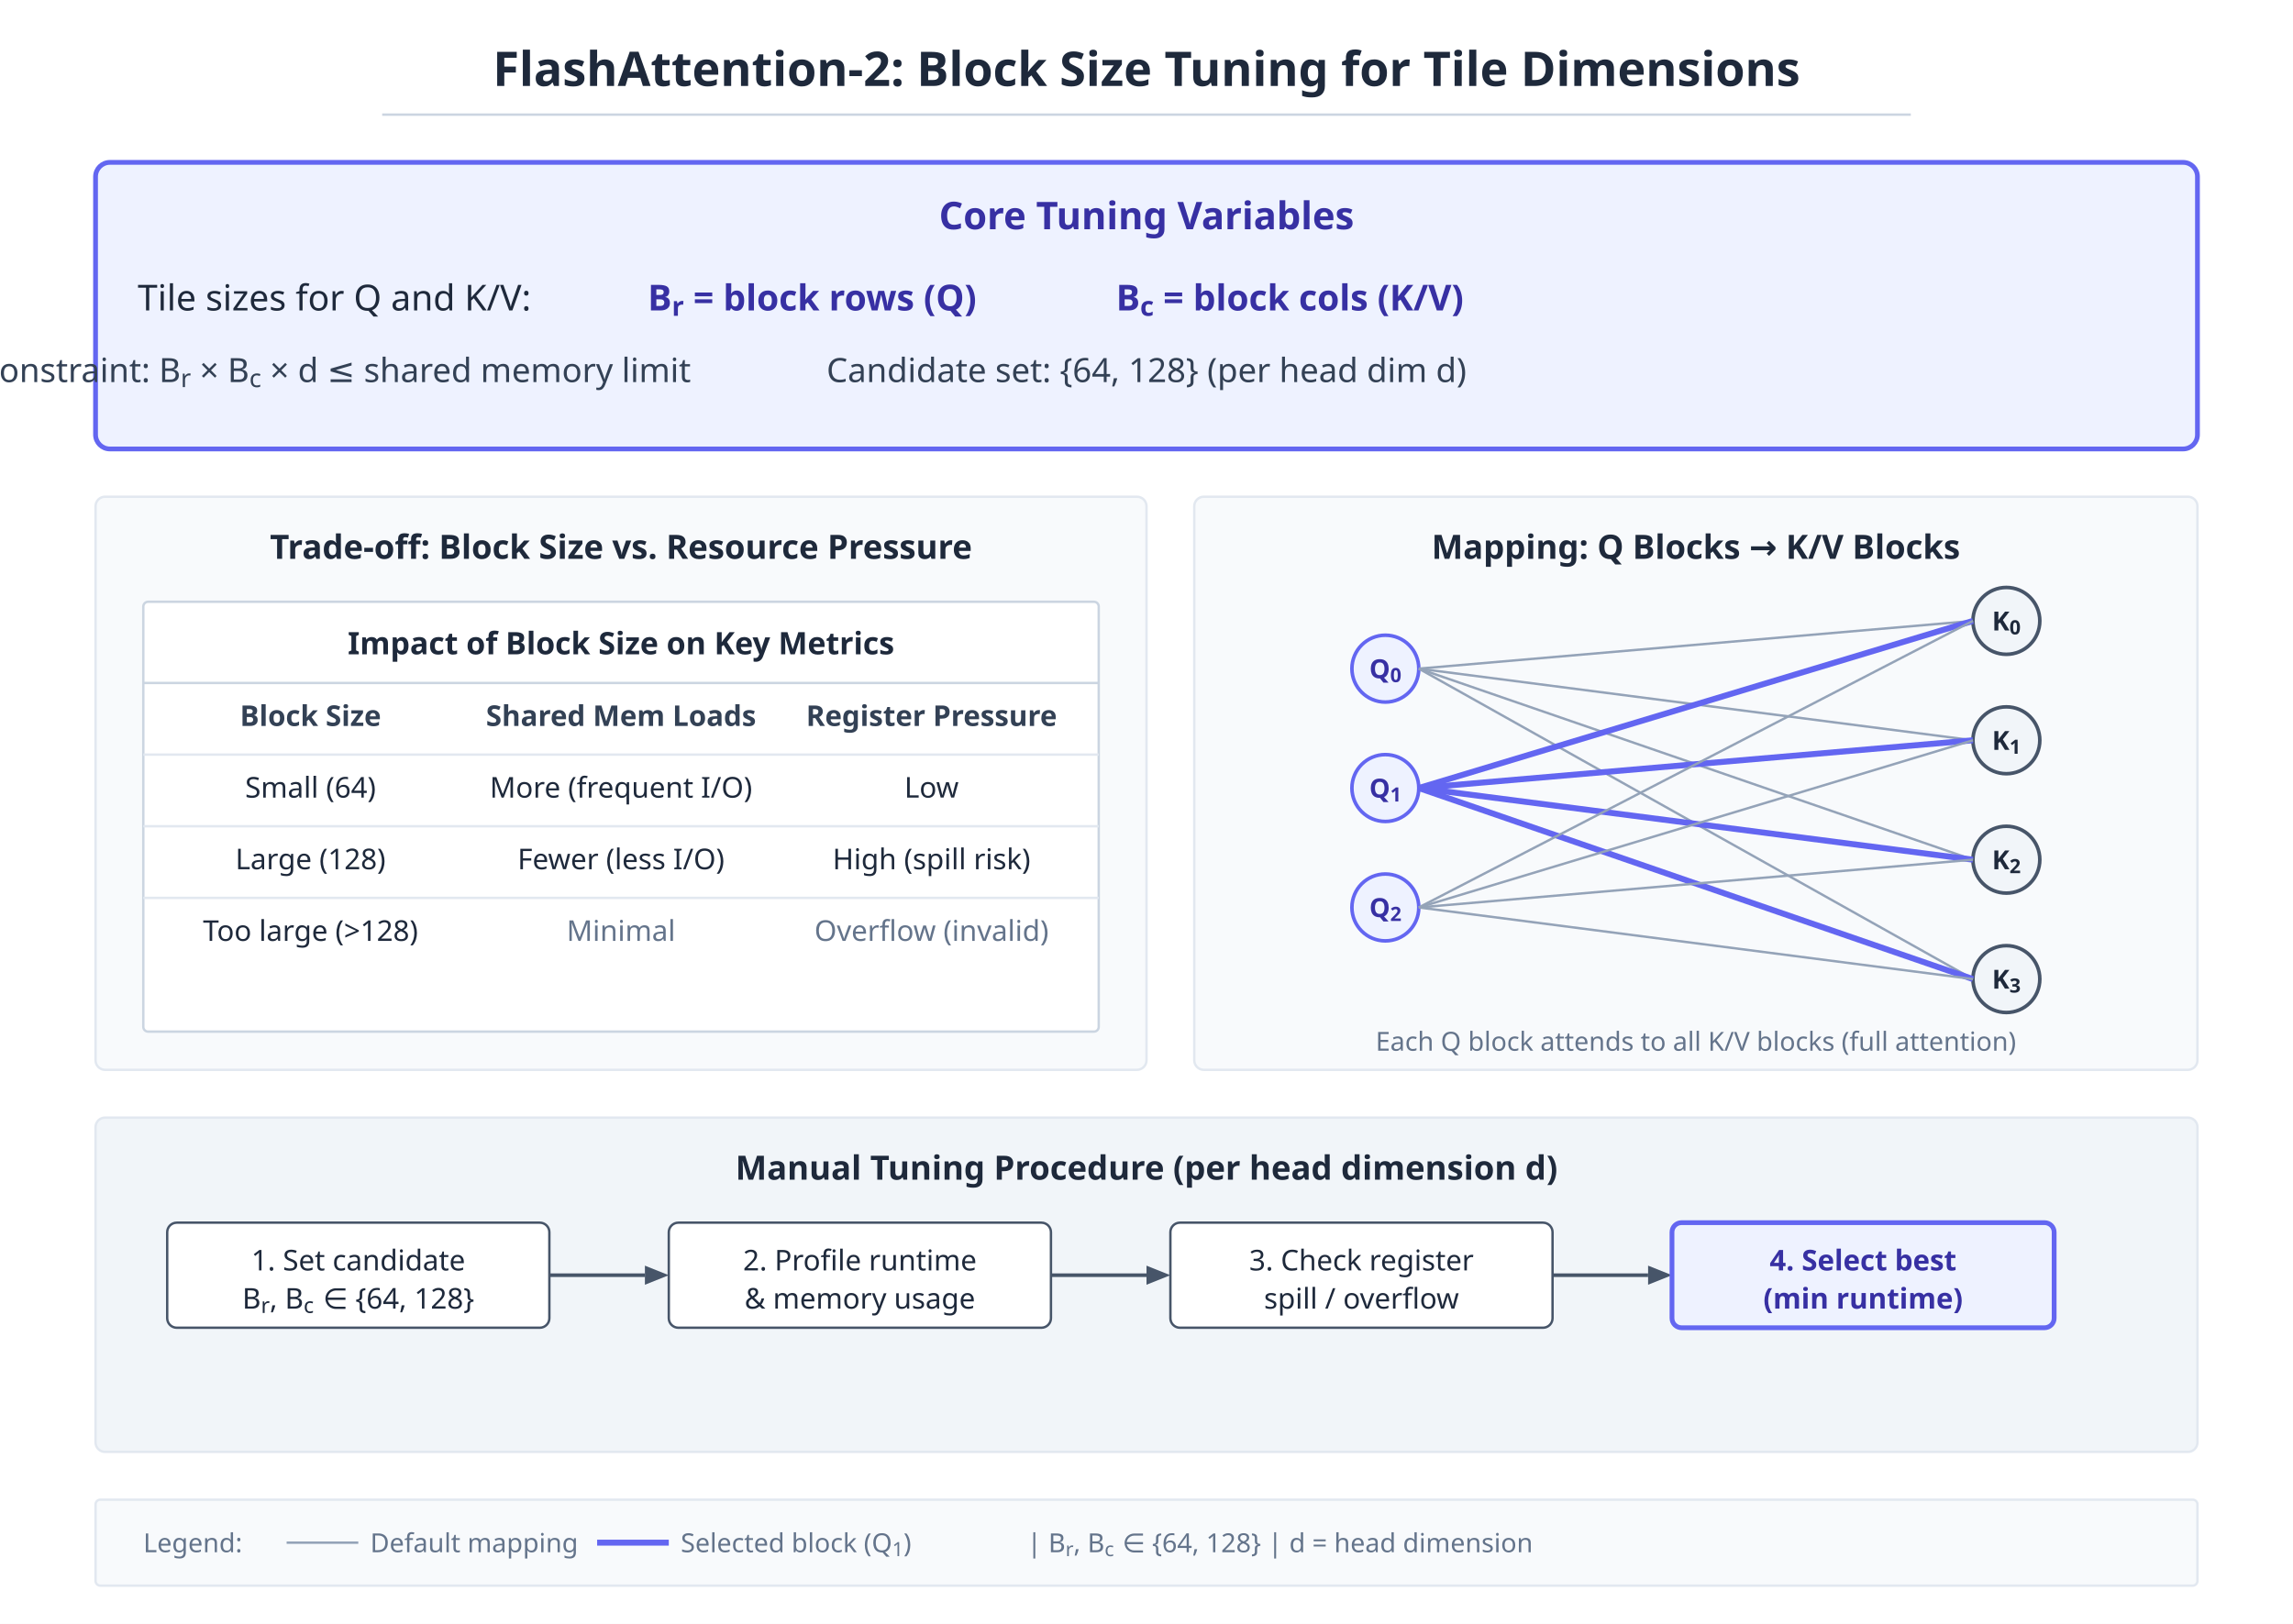
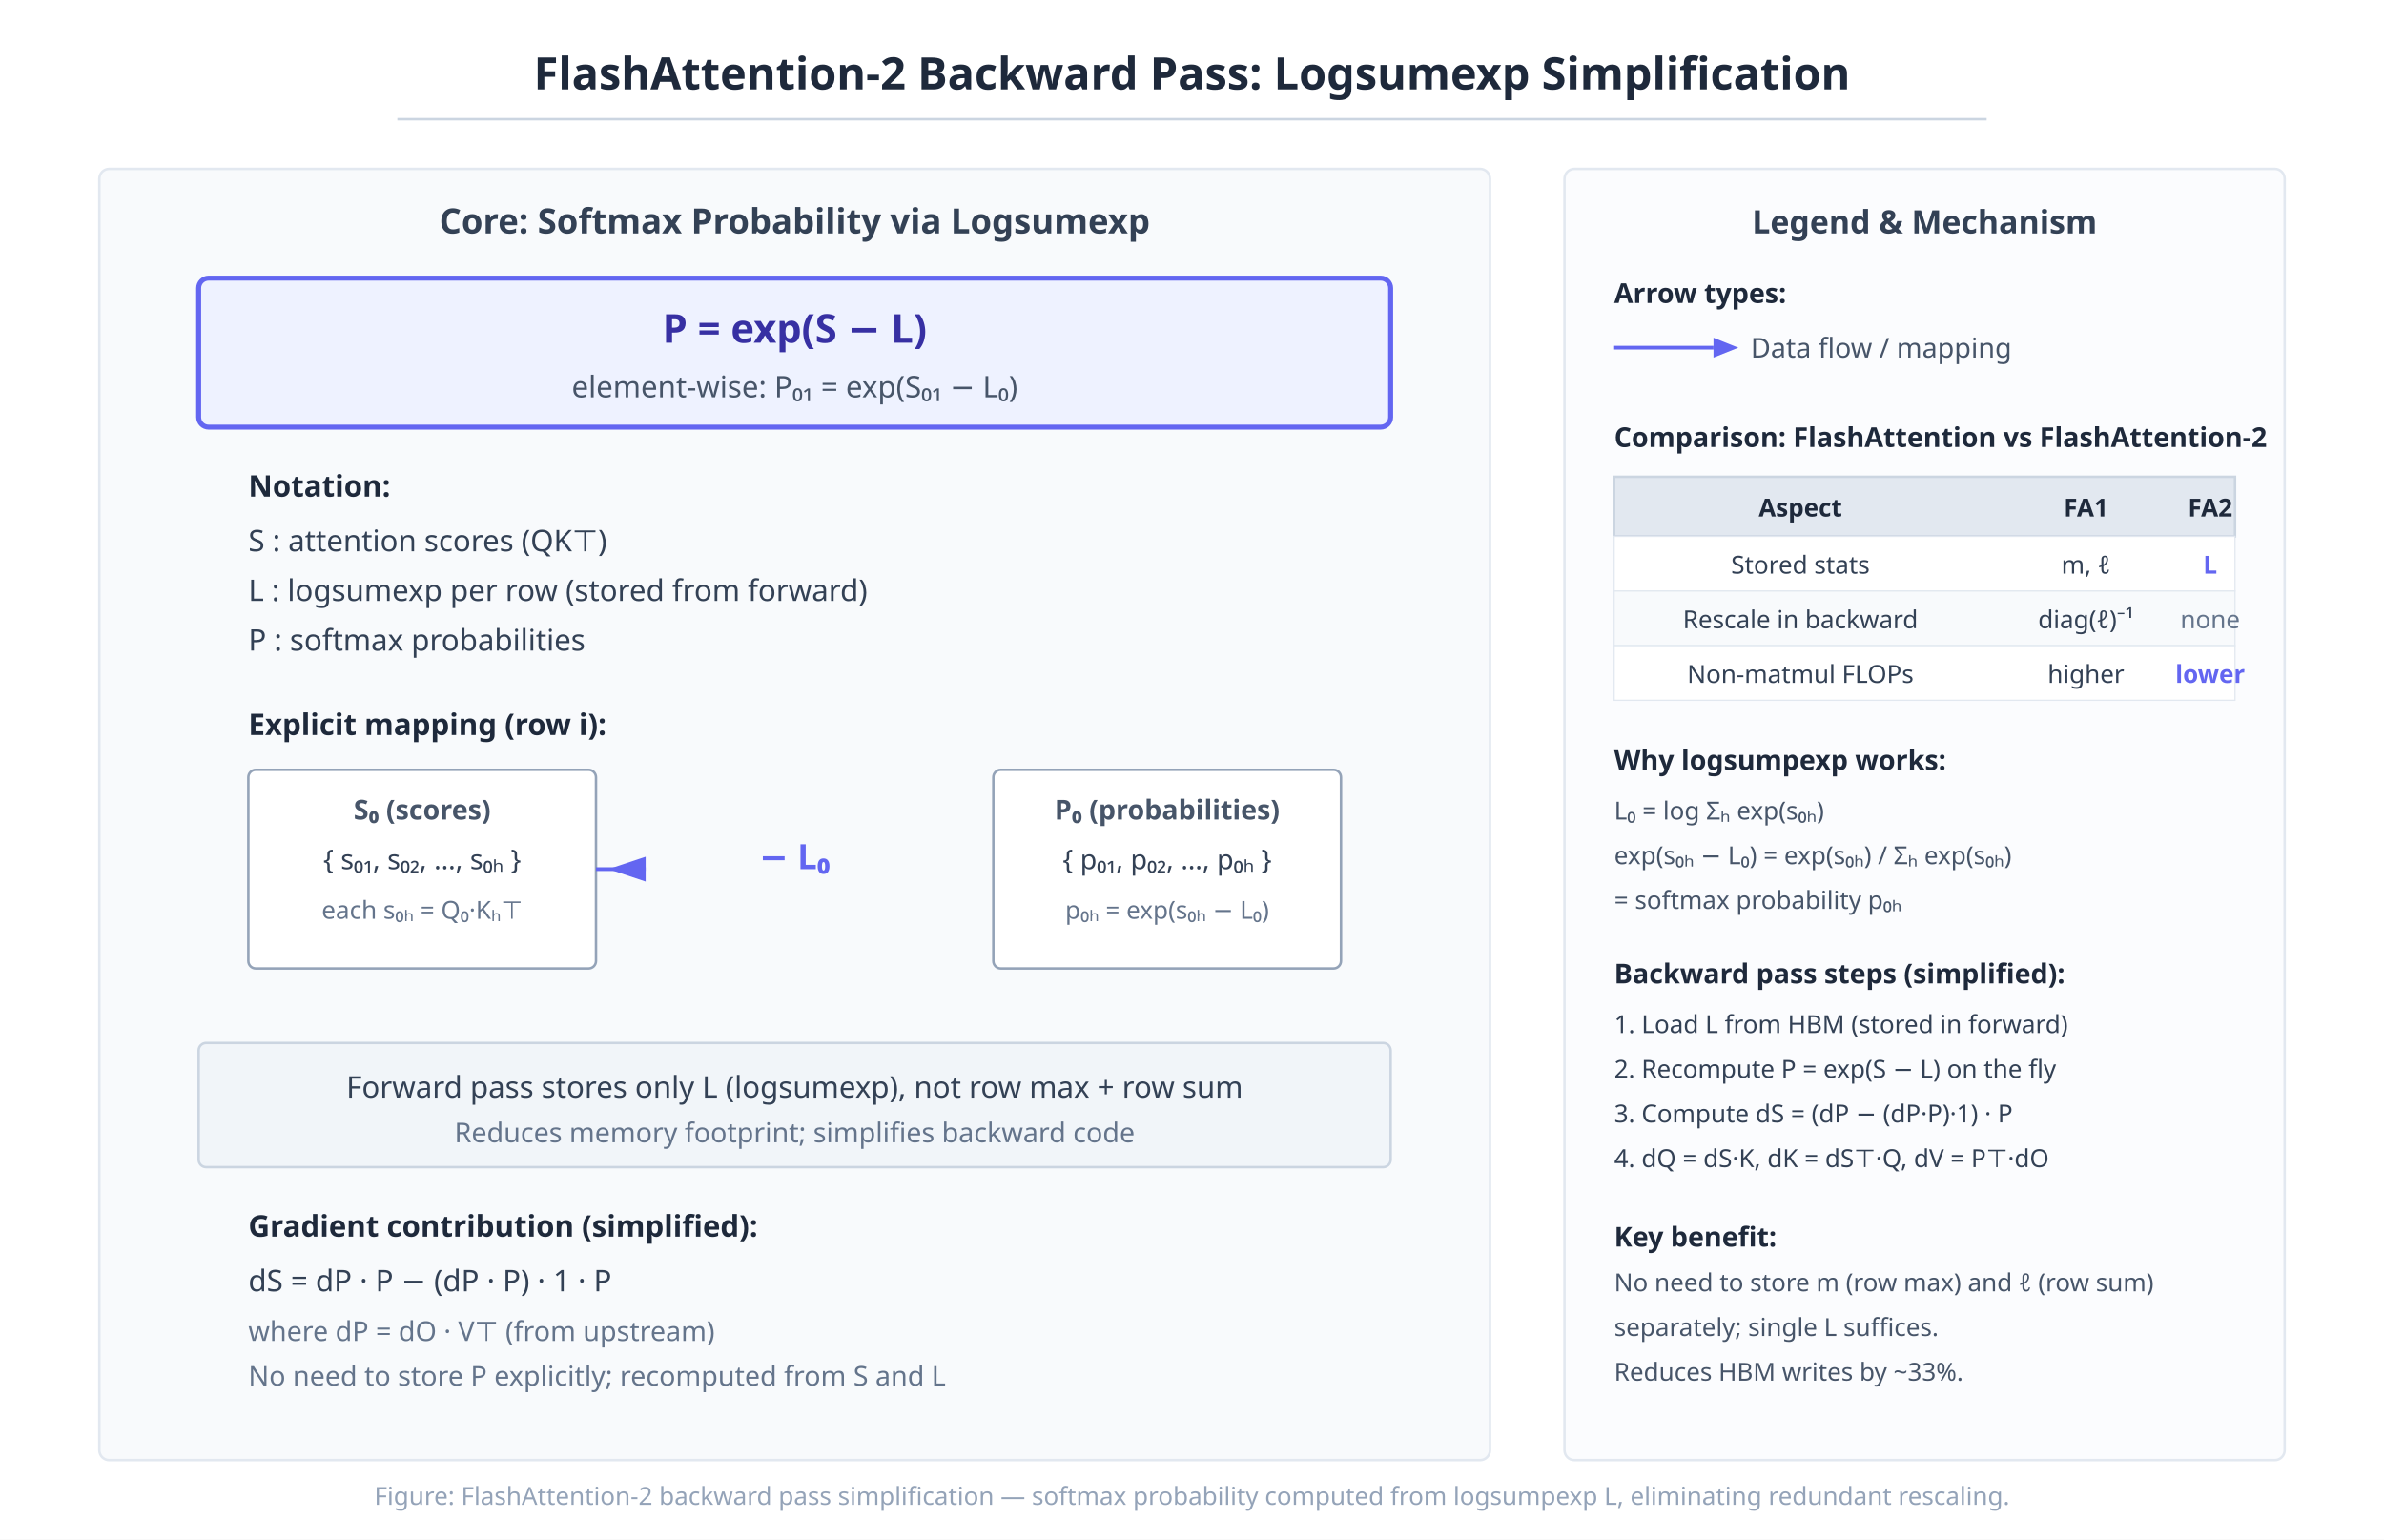
- <svg xmlns="http://www.w3.org/2000/svg" viewBox="0 0 960 680" font-family="'Segoe UI','PingFang SC','Microsoft YaHei',sans-serif" width="960" height="680">
-   <rect x="0" y="0" width="960" height="680" fill="#ffffff" />
-   <text x="480" y="36" font-size="20" font-weight="700" fill="#1e293b" text-anchor="middle">FlashAttention-2: Block Size Tuning for Tile Dimensions</text>
+ <svg xmlns="http://www.w3.org/2000/svg" viewBox="0 0 960 620" font-family="'Segoe UI','PingFang SC','Microsoft YaHei',sans-serif" width="960" height="620">
+   <rect x="0" y="0" width="960" height="620" fill="#ffffff" />
+   <text x="480" y="36" text-anchor="middle" font-size="18" font-weight="bold" fill="#1e293b">FlashAttention-2 Backward Pass: Logsumexp Simplification</text>
  <line x1="160" y1="48" x2="800" y2="48" stroke="#cbd5e1" stroke-width="1" />
-   <rect x="40" y="68" width="880" height="120" rx="6" fill="#eef2ff" stroke="#6366f1" stroke-width="2" />
-   <text x="480" y="96" font-size="16" font-weight="700" fill="#3730a3" text-anchor="middle">Core Tuning Variables</text>
-   <text x="140" y="130" font-size="15" fill="#1e293b" text-anchor="middle">Tile sizes for Q and K/V:</text>
-   <text x="340" y="130" font-size="15" fill="#3730a3" font-weight="600" text-anchor="middle">B<tspan baseline-shift="sub" font-size="75%">r</tspan> = block rows (Q)</text>
-   <text x="540" y="130" font-size="15" fill="#3730a3" font-weight="600" text-anchor="middle">B<tspan baseline-shift="sub" font-size="75%">c</tspan> = block cols (K/V)</text>
-   <text x="140" y="160" font-size="14" fill="#334155" text-anchor="middle">Constraint: B<tspan baseline-shift="sub" font-size="75%">r</tspan> × B<tspan baseline-shift="sub" font-size="75%">c</tspan> × d ≤ shared memory limit</text>
-   <text x="480" y="160" font-size="14" fill="#334155" text-anchor="middle">Candidate set: {64, 128} (per head dim d)</text>
-   <rect x="40" y="208" width="440" height="240" rx="4" fill="#f8fafc" stroke="#e2e8f0" stroke-width="1" />
-   <text x="260" y="234" font-size="14" font-weight="700" fill="#1e293b" text-anchor="middle">Trade-off: Block Size vs. Resource Pressure</text>
-   <rect x="60" y="252" width="400" height="180" rx="2" fill="#ffffff" stroke="#cbd5e1" stroke-width="1" />
-   <text x="260" y="274" font-size="13" font-weight="700" fill="#1e293b" text-anchor="middle">Impact of Block Size on Key Metrics</text>
-   <line x1="60" y1="286" x2="460" y2="286" stroke="#cbd5e1" stroke-width="1" />
-   <text x="130" y="304" font-size="12" font-weight="600" fill="#334155" text-anchor="middle">Block Size</text>
-   <text x="260" y="304" font-size="12" font-weight="600" fill="#334155" text-anchor="middle">Shared Mem Loads</text>
-   <text x="390" y="304" font-size="12" font-weight="600" fill="#334155" text-anchor="middle">Register Pressure</text>
-   <line x1="60" y1="316" x2="460" y2="316" stroke="#e2e8f0" stroke-width="1" />
-   <text x="130" y="334" font-size="12" fill="#1e293b" text-anchor="middle">Small (64)</text>
-   <text x="260" y="334" font-size="12" fill="#1e293b" text-anchor="middle">More (frequent I/O)</text>
-   <text x="390" y="334" font-size="12" fill="#1e293b" text-anchor="middle">Low</text>
-   <line x1="60" y1="346" x2="460" y2="346" stroke="#e2e8f0" stroke-width="1" />
-   <text x="130" y="364" font-size="12" fill="#1e293b" text-anchor="middle">Large (128)</text>
-   <text x="260" y="364" font-size="12" fill="#1e293b" text-anchor="middle">Fewer (less I/O)</text>
-   <text x="390" y="364" font-size="12" fill="#1e293b" text-anchor="middle">High (spill risk)</text>
-   <line x1="60" y1="376" x2="460" y2="376" stroke="#e2e8f0" stroke-width="1" />
-   <text x="130" y="394" font-size="12" fill="#1e293b" text-anchor="middle">Too large (&gt;128)</text>
-   <text x="260" y="394" font-size="12" fill="#64748b" text-anchor="middle">Minimal</text>
-   <text x="390" y="394" font-size="12" fill="#64748b" text-anchor="middle">Overflow (invalid)</text>
-   <rect x="500" y="208" width="420" height="240" rx="4" fill="#f8fafc" stroke="#e2e8f0" stroke-width="1" />
-   <text x="710" y="234" font-size="14" font-weight="700" fill="#1e293b" text-anchor="middle">Mapping: Q Blocks → K/V Blocks</text>
-   <circle cx="580" cy="280" r="14" fill="#eef2ff" stroke="#6366f1" stroke-width="1.5" />
-   <text x="580" y="284" font-size="11" fill="#3730a3" text-anchor="middle" font-weight="600">Q<tspan baseline-shift="sub" font-size="75%">0</tspan>
-   </text>
-   <circle cx="580" cy="330" r="14" fill="#eef2ff" stroke="#6366f1" stroke-width="1.5" />
-   <text x="580" y="334" font-size="11" fill="#3730a3" text-anchor="middle" font-weight="600">Q<tspan baseline-shift="sub" font-size="75%">1</tspan>
-   </text>
-   <circle cx="580" cy="380" r="14" fill="#eef2ff" stroke="#6366f1" stroke-width="1.5" />
-   <text x="580" y="384" font-size="11" fill="#3730a3" text-anchor="middle" font-weight="600">Q<tspan baseline-shift="sub" font-size="75%">2</tspan>
-   </text>
-   <circle cx="840" cy="260" r="14" fill="#f1f5f9" stroke="#475569" stroke-width="1.5" />
-   <text x="840" y="264" font-size="11" fill="#1e293b" text-anchor="middle" font-weight="600">K<tspan baseline-shift="sub" font-size="75%">0</tspan>
-   </text>
-   <circle cx="840" cy="310" r="14" fill="#f1f5f9" stroke="#475569" stroke-width="1.5" />
-   <text x="840" y="314" font-size="11" fill="#1e293b" text-anchor="middle" font-weight="600">K<tspan baseline-shift="sub" font-size="75%">1</tspan>
-   </text>
-   <circle cx="840" cy="360" r="14" fill="#f1f5f9" stroke="#475569" stroke-width="1.5" />
-   <text x="840" y="364" font-size="11" fill="#1e293b" text-anchor="middle" font-weight="600">K<tspan baseline-shift="sub" font-size="75%">2</tspan>
-   </text>
-   <circle cx="840" cy="410" r="14" fill="#f1f5f9" stroke="#475569" stroke-width="1.5" />
-   <text x="840" y="414" font-size="11" fill="#1e293b" text-anchor="middle" font-weight="600">K<tspan baseline-shift="sub" font-size="75%">3</tspan>
-   </text>
-   <line x1="594" y1="280" x2="826" y2="260" stroke="#94a3b8" stroke-width="1" />
-   <line x1="594" y1="280" x2="826" y2="310" stroke="#94a3b8" stroke-width="1" />
-   <line x1="594" y1="280" x2="826" y2="360" stroke="#94a3b8" stroke-width="1" />
-   <line x1="594" y1="280" x2="826" y2="410" stroke="#94a3b8" stroke-width="1" />
-   <line x1="594" y1="330" x2="826" y2="260" stroke="#6366f1" stroke-width="2.5" />
-   <line x1="594" y1="330" x2="826" y2="310" stroke="#6366f1" stroke-width="2.5" />
-   <line x1="594" y1="330" x2="826" y2="360" stroke="#6366f1" stroke-width="2.5" />
-   <line x1="594" y1="330" x2="826" y2="410" stroke="#6366f1" stroke-width="2.5" />
-   <line x1="594" y1="380" x2="826" y2="260" stroke="#94a3b8" stroke-width="1" />
-   <line x1="594" y1="380" x2="826" y2="310" stroke="#94a3b8" stroke-width="1" />
-   <line x1="594" y1="380" x2="826" y2="360" stroke="#94a3b8" stroke-width="1" />
-   <line x1="594" y1="380" x2="826" y2="410" stroke="#94a3b8" stroke-width="1" />
-   <text x="710" y="440" font-size="11" fill="#64748b" text-anchor="middle">Each Q block attends to all K/V blocks (full attention)</text>
-   <rect x="40" y="468" width="880" height="140" rx="4" fill="#f1f5f9" stroke="#e2e8f0" stroke-width="1" />
-   <text x="480" y="494" font-size="14" font-weight="700" fill="#1e293b" text-anchor="middle">Manual Tuning Procedure (per head dimension d)</text>
-   <rect x="70" y="512" width="160" height="44" rx="4" fill="#ffffff" stroke="#475569" stroke-width="1" />
-   <text x="150" y="532" font-size="12" fill="#1e293b" text-anchor="middle">1. Set candidate</text>
-   <text x="150" y="548" font-size="12" fill="#1e293b" text-anchor="middle">B<tspan baseline-shift="sub" font-size="75%">r</tspan>, B<tspan baseline-shift="sub" font-size="75%">c</tspan> ∈ {64, 128}</text>
-   <line x1="230" y1="534" x2="270" y2="534" stroke="#475569" stroke-width="1.5" />
-   <polygon points="270,530 280,534 270,538" fill="#475569" />
-   <rect x="280" y="512" width="160" height="44" rx="4" fill="#ffffff" stroke="#475569" stroke-width="1" />
-   <text x="360" y="532" font-size="12" fill="#1e293b" text-anchor="middle">2. Profile runtime</text>
-   <text x="360" y="548" font-size="12" fill="#1e293b" text-anchor="middle">&amp; memory usage</text>
-   <line x1="440" y1="534" x2="480" y2="534" stroke="#475569" stroke-width="1.5" />
-   <polygon points="480,530 490,534 480,538" fill="#475569" />
-   <rect x="490" y="512" width="160" height="44" rx="4" fill="#ffffff" stroke="#475569" stroke-width="1" />
-   <text x="570" y="532" font-size="12" fill="#1e293b" text-anchor="middle">3. Check register</text>
-   <text x="570" y="548" font-size="12" fill="#1e293b" text-anchor="middle">spill / overflow</text>
-   <line x1="650" y1="534" x2="690" y2="534" stroke="#475569" stroke-width="1.5" />
-   <polygon points="690,530 700,534 690,538" fill="#475569" />
-   <rect x="700" y="512" width="160" height="44" rx="4" fill="#eef2ff" stroke="#6366f1" stroke-width="2" />
-   <text x="780" y="532" font-size="12" fill="#3730a3" font-weight="600" text-anchor="middle">4. Select best</text>
-   <text x="780" y="548" font-size="12" fill="#3730a3" font-weight="600" text-anchor="middle">(min runtime)</text>
-   <rect x="40" y="628" width="880" height="36" rx="2" fill="#f8fafc" stroke="#e2e8f0" stroke-width="1" />
-   <text x="60" y="650" font-size="11" fill="#64748b">Legend:</text>
-   <line x1="120" y1="646" x2="150" y2="646" stroke="#94a3b8" stroke-width="1" />
-   <text x="155" y="650" font-size="11" fill="#64748b">Default mapping</text>
-   <line x1="250" y1="646" x2="280" y2="646" stroke="#6366f1" stroke-width="2.5" />
-   <text x="285" y="650" font-size="11" fill="#64748b">Selected block (Q<tspan baseline-shift="sub" font-size="75%">1</tspan>)</text>
-   <text x="430" y="650" font-size="11" fill="#64748b">|  B<tspan baseline-shift="sub" font-size="75%">r</tspan>, B<tspan baseline-shift="sub" font-size="75%">c</tspan> ∈ {64, 128}  |  d = head dimension</text>
+   <rect x="40" y="68" width="560" height="520" fill="#f8fafc" stroke="#e2e8f0" stroke-width="1" rx="4" />
+   <text x="320" y="94" text-anchor="middle" font-size="14" font-weight="bold" fill="#334155">Core: Softmax Probability via Logsumexp</text>
+   <rect x="80" y="112" width="480" height="60" fill="#eef2ff" stroke="#6366f1" stroke-width="2" rx="4" />
+   <text x="320" y="138" text-anchor="middle" font-size="16" font-weight="bold" fill="#3730a3">P = exp(S − L)</text>
+   <text x="320" y="160" text-anchor="middle" font-size="12" fill="#475569">element-wise: P₀₁ = exp(S₀₁ − L₀)</text>
+   <text x="100" y="200" font-size="12" fill="#1e293b" font-weight="bold">Notation:</text>
+   <text x="100" y="222" font-size="12" fill="#334155">S : attention scores (QK⊤)</text>
+   <text x="100" y="242" font-size="12" fill="#334155">L : logsumexp per row (stored from forward)</text>
+   <text x="100" y="262" font-size="12" fill="#334155">P : softmax probabilities</text>
+   <text x="100" y="296" font-size="12" fill="#1e293b" font-weight="bold">Explicit mapping (row i):</text>
+   <rect x="100" y="310" width="140" height="80" fill="#ffffff" stroke="#94a3b8" stroke-width="1" rx="3" />
+   <text x="170" y="330" text-anchor="middle" font-size="11" fill="#475569" font-weight="bold">S₀ (scores)</text>
+   <text x="170" y="350" text-anchor="middle" font-size="11" fill="#334155">{ s₀₁, s₀₂, …, s₀ₕ }</text>
+   <text x="170" y="370" text-anchor="middle" font-size="10" fill="#64748b">each s₀ₕ = Q₀·Kₕ⊤</text>
+   <text x="320" y="350" text-anchor="middle" font-size="14" fill="#6366f1" font-weight="bold">− L₀</text>
+   <rect x="400" y="310" width="140" height="80" fill="#ffffff" stroke="#94a3b8" stroke-width="1" rx="3" />
+   <text x="470" y="330" text-anchor="middle" font-size="11" fill="#475569" font-weight="bold">P₀ (probabilities)</text>
+   <text x="470" y="350" text-anchor="middle" font-size="11" fill="#334155">{ p₀₁, p₀₂, …, p₀ₕ }</text>
+   <text x="470" y="370" text-anchor="middle" font-size="10" fill="#64748b">p₀ₕ = exp(s₀ₕ − L₀)</text>
+   <polygon points="245,350 260,345 260,355" fill="#6366f1" />
+   <line x1="240" y1="350" x2="260" y2="350" stroke="#6366f1" stroke-width="1.5" />
+   <rect x="80" y="420" width="480" height="50" fill="#f1f5f9" stroke="#cbd5e1" stroke-width="1" rx="3" />
+   <text x="320" y="442" text-anchor="middle" font-size="12" fill="#334155">Forward pass stores only L (logsumexp), not row max + row sum</text>
+   <text x="320" y="460" text-anchor="middle" font-size="11" fill="#64748b">Reduces memory footprint; simplifies backward code</text>
+   <text x="100" y="498" font-size="12" fill="#1e293b" font-weight="bold">Gradient contribution (simplified):</text>
+   <text x="100" y="520" font-size="12" fill="#334155">dS = dP · P − (dP · P) · 1 · P</text>
+   <text x="100" y="540" font-size="11" fill="#64748b">where dP = dO · V⊤ (from upstream)</text>
+   <text x="100" y="558" font-size="11" fill="#64748b">No need to store P explicitly; recomputed from S and L</text>
+   <rect x="630" y="68" width="290" height="520" fill="#fbfcfe" stroke="#e2e8f0" stroke-width="1" rx="4" />
+   <text x="775" y="94" text-anchor="middle" font-size="13" font-weight="bold" fill="#334155">Legend &amp; Mechanism</text>
+   <text x="650" y="122" font-size="11" fill="#1e293b" font-weight="bold">Arrow types:</text>
+   <line x1="650" y1="140" x2="690" y2="140" stroke="#6366f1" stroke-width="1.5" />
+   <polygon points="690,136 700,140 690,144" fill="#6366f1" />
+   <text x="705" y="144" font-size="11" fill="#475569">Data flow / mapping</text>
+   <text x="650" y="180" font-size="11" fill="#1e293b" font-weight="bold">Comparison: FlashAttention vs FlashAttention-2</text>
+   <rect x="650" y="192" width="250" height="24" fill="#e2e8f0" stroke="#cbd5e1" stroke-width="1" />
+   <text x="725" y="208" text-anchor="middle" font-size="10" fill="#1e293b" font-weight="bold">Aspect</text>
+   <text x="840" y="208" text-anchor="middle" font-size="10" fill="#1e293b" font-weight="bold">FA1</text>
+   <text x="890" y="208" text-anchor="middle" font-size="10" fill="#1e293b" font-weight="bold">FA2</text>
+   <rect x="650" y="216" width="250" height="22" fill="#ffffff" stroke="#e2e8f0" stroke-width="0.5" />
+   <text x="725" y="231" text-anchor="middle" font-size="10" fill="#334155">Stored stats</text>
+   <text x="840" y="231" text-anchor="middle" font-size="10" fill="#334155">m, ℓ</text>
+   <text x="890" y="231" text-anchor="middle" font-size="10" fill="#6366f1" font-weight="bold">L</text>
+   <rect x="650" y="238" width="250" height="22" fill="#f8fafc" stroke="#e2e8f0" stroke-width="0.5" />
+   <text x="725" y="253" text-anchor="middle" font-size="10" fill="#334155">Rescale in backward</text>
+   <text x="840" y="253" text-anchor="middle" font-size="10" fill="#334155">diag(ℓ)⁻¹</text>
+   <text x="890" y="253" text-anchor="middle" font-size="10" fill="#64748b">none</text>
+   <rect x="650" y="260" width="250" height="22" fill="#ffffff" stroke="#e2e8f0" stroke-width="0.5" />
+   <text x="725" y="275" text-anchor="middle" font-size="10" fill="#334155">Non-matmul FLOPs</text>
+   <text x="840" y="275" text-anchor="middle" font-size="10" fill="#334155">higher</text>
+   <text x="890" y="275" text-anchor="middle" font-size="10" fill="#6366f1" font-weight="bold">lower</text>
+   <text x="650" y="310" font-size="11" fill="#1e293b" font-weight="bold">Why logsumpexp works:</text>
+   <text x="650" y="330" font-size="10" fill="#475569">L₀ = log Σₕ exp(s₀ₕ)</text>
+   <text x="650" y="348" font-size="10" fill="#475569">exp(s₀ₕ − L₀) = exp(s₀ₕ) / Σₕ exp(s₀ₕ)</text>
+   <text x="650" y="366" font-size="10" fill="#475569">= softmax probability p₀ₕ</text>
+   <text x="650" y="396" font-size="11" fill="#1e293b" font-weight="bold">Backward pass steps (simplified):</text>
+   <text x="650" y="416" font-size="10" fill="#334155">1. Load L from HBM (stored in forward)</text>
+   <text x="650" y="434" font-size="10" fill="#334155">2. Recompute P = exp(S − L) on the fly</text>
+   <text x="650" y="452" font-size="10" fill="#334155">3. Compute dS = (dP − (dP·P)·1) · P</text>
+   <text x="650" y="470" font-size="10" fill="#334155">4. dQ = dS·K, dK = dS⊤·Q, dV = P⊤·dO</text>
+   <text x="650" y="502" font-size="11" fill="#1e293b" font-weight="bold">Key benefit:</text>
+   <text x="650" y="520" font-size="10" fill="#475569">No need to store m (row max) and ℓ (row sum)</text>
+   <text x="650" y="538" font-size="10" fill="#475569">separately; single L suffices.</text>
+   <text x="650" y="556" font-size="10" fill="#475569">Reduces HBM writes by ~33%.</text>
+   <text x="480" y="606" text-anchor="middle" font-size="10" fill="#94a3b8">Figure: FlashAttention-2 backward pass simplification — softmax probability computed from logsumpexp L, eliminating redundant rescaling.</text>
</svg>
